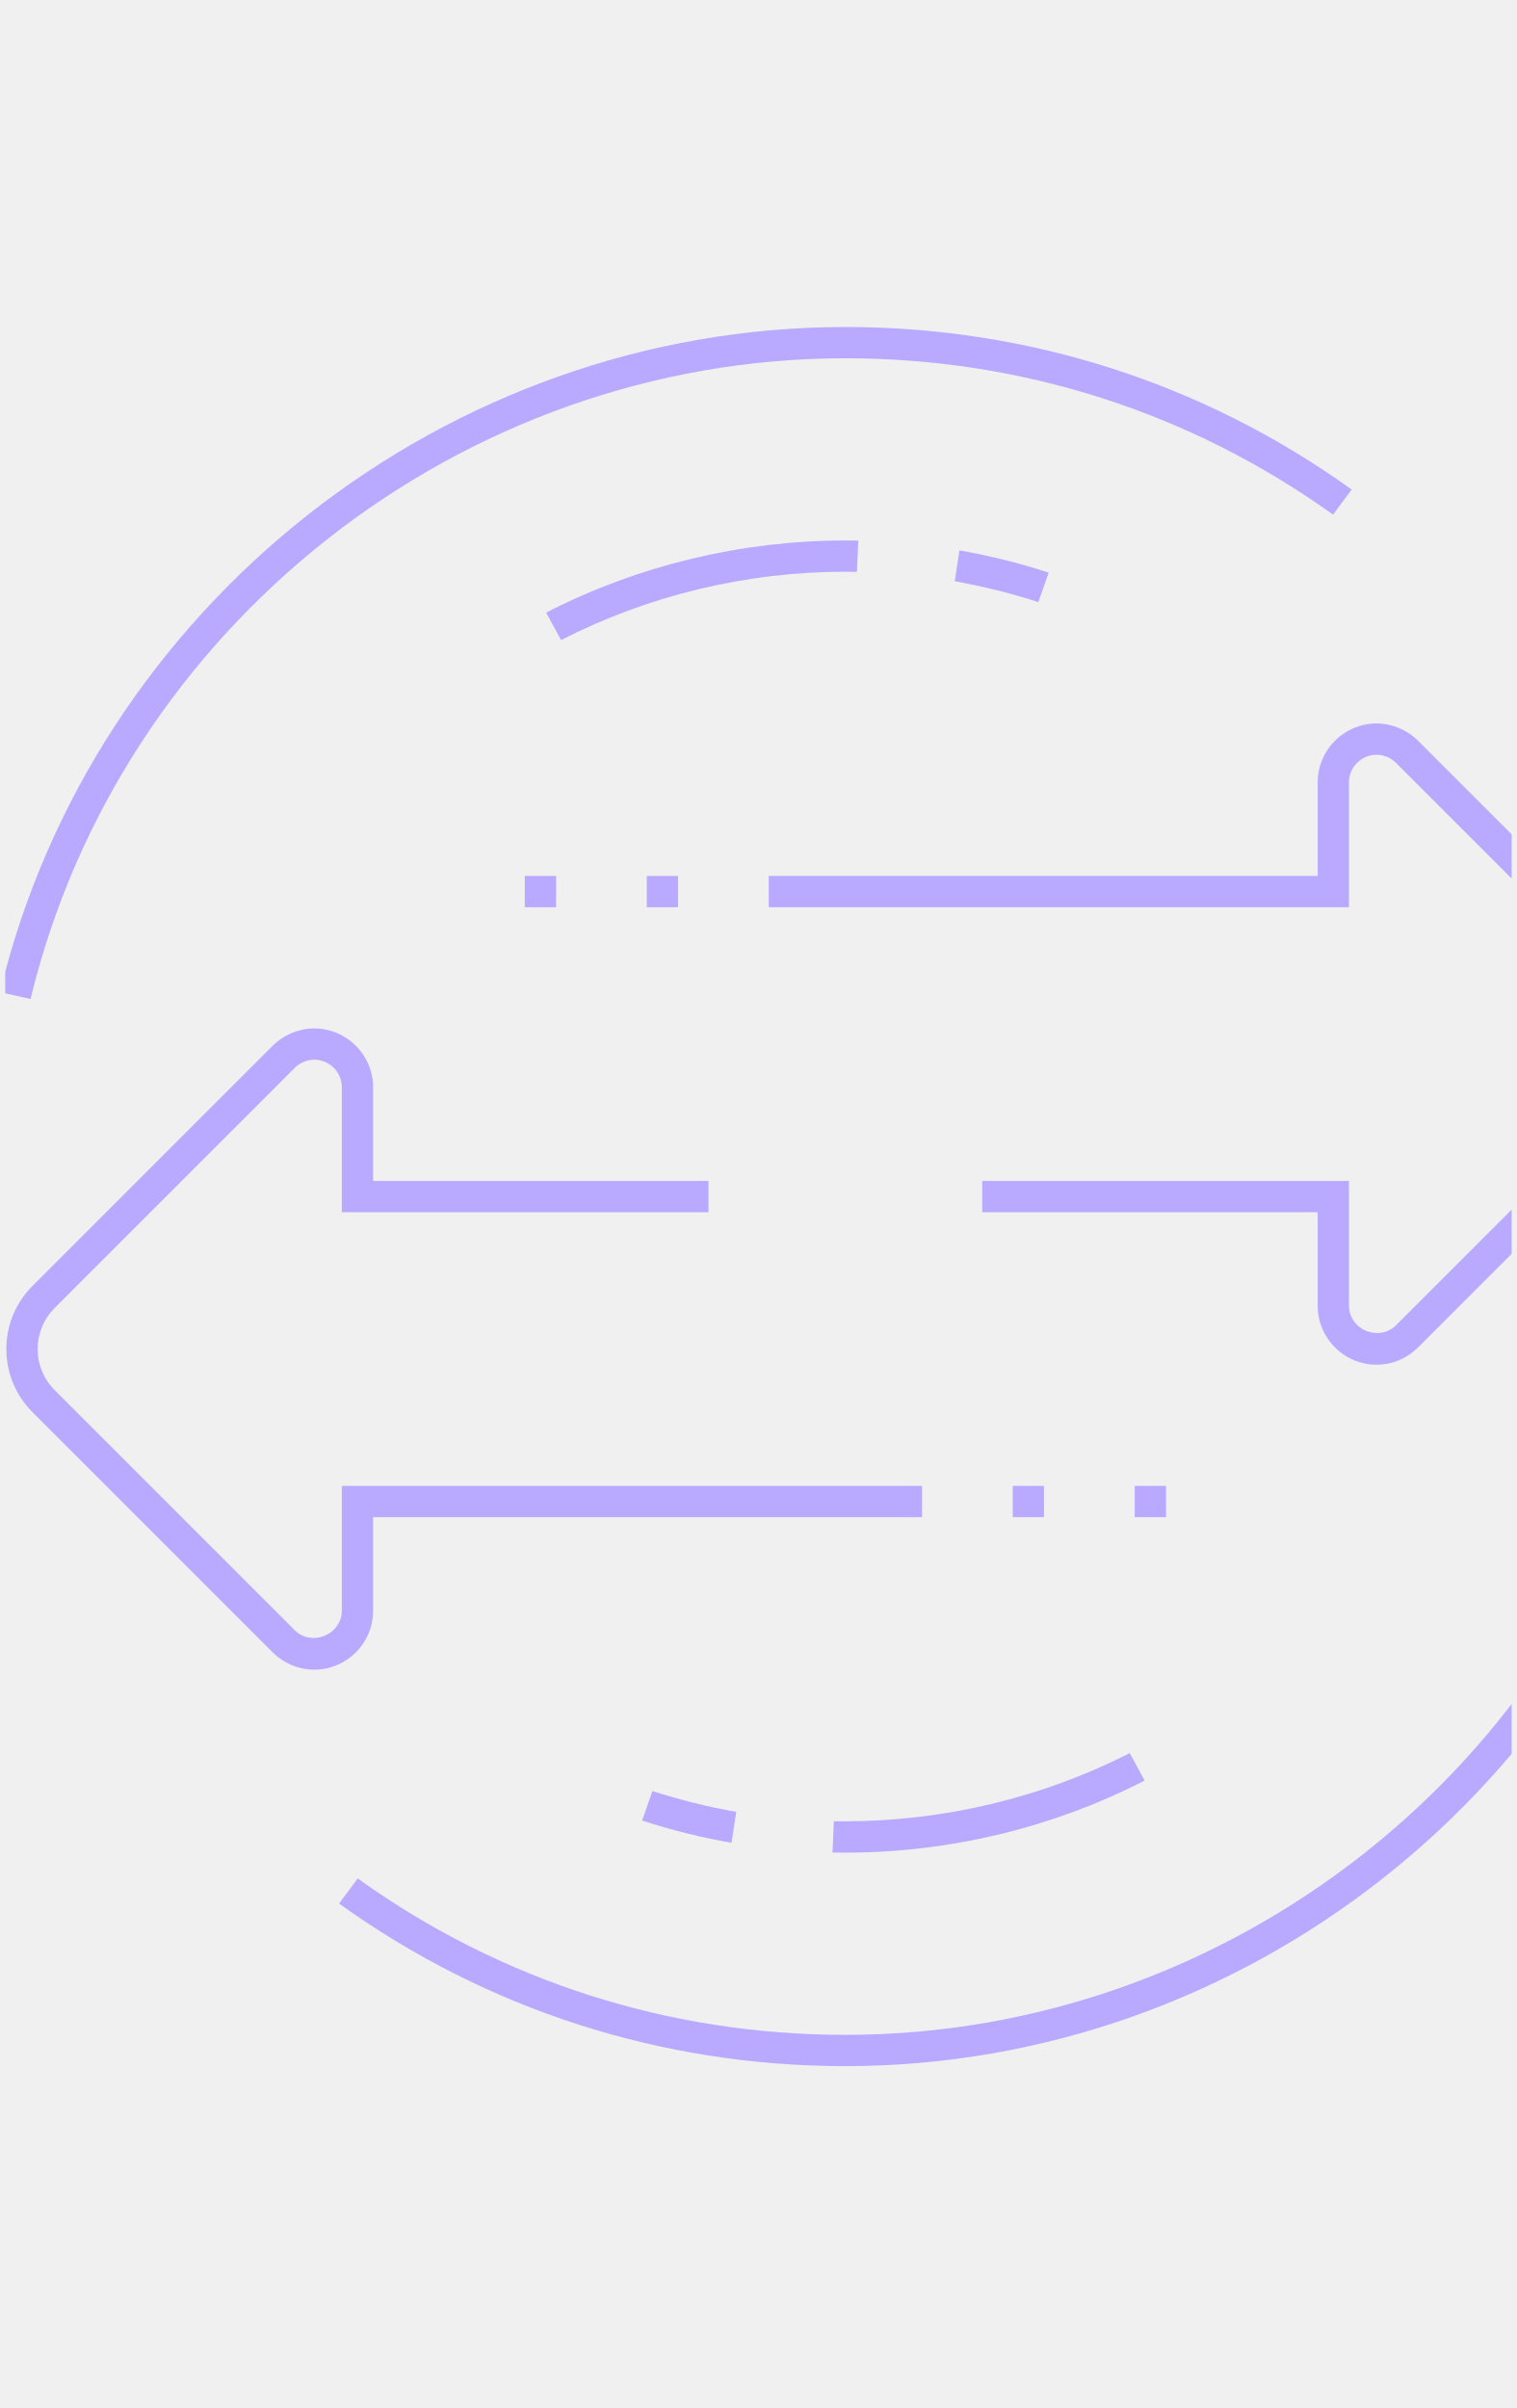
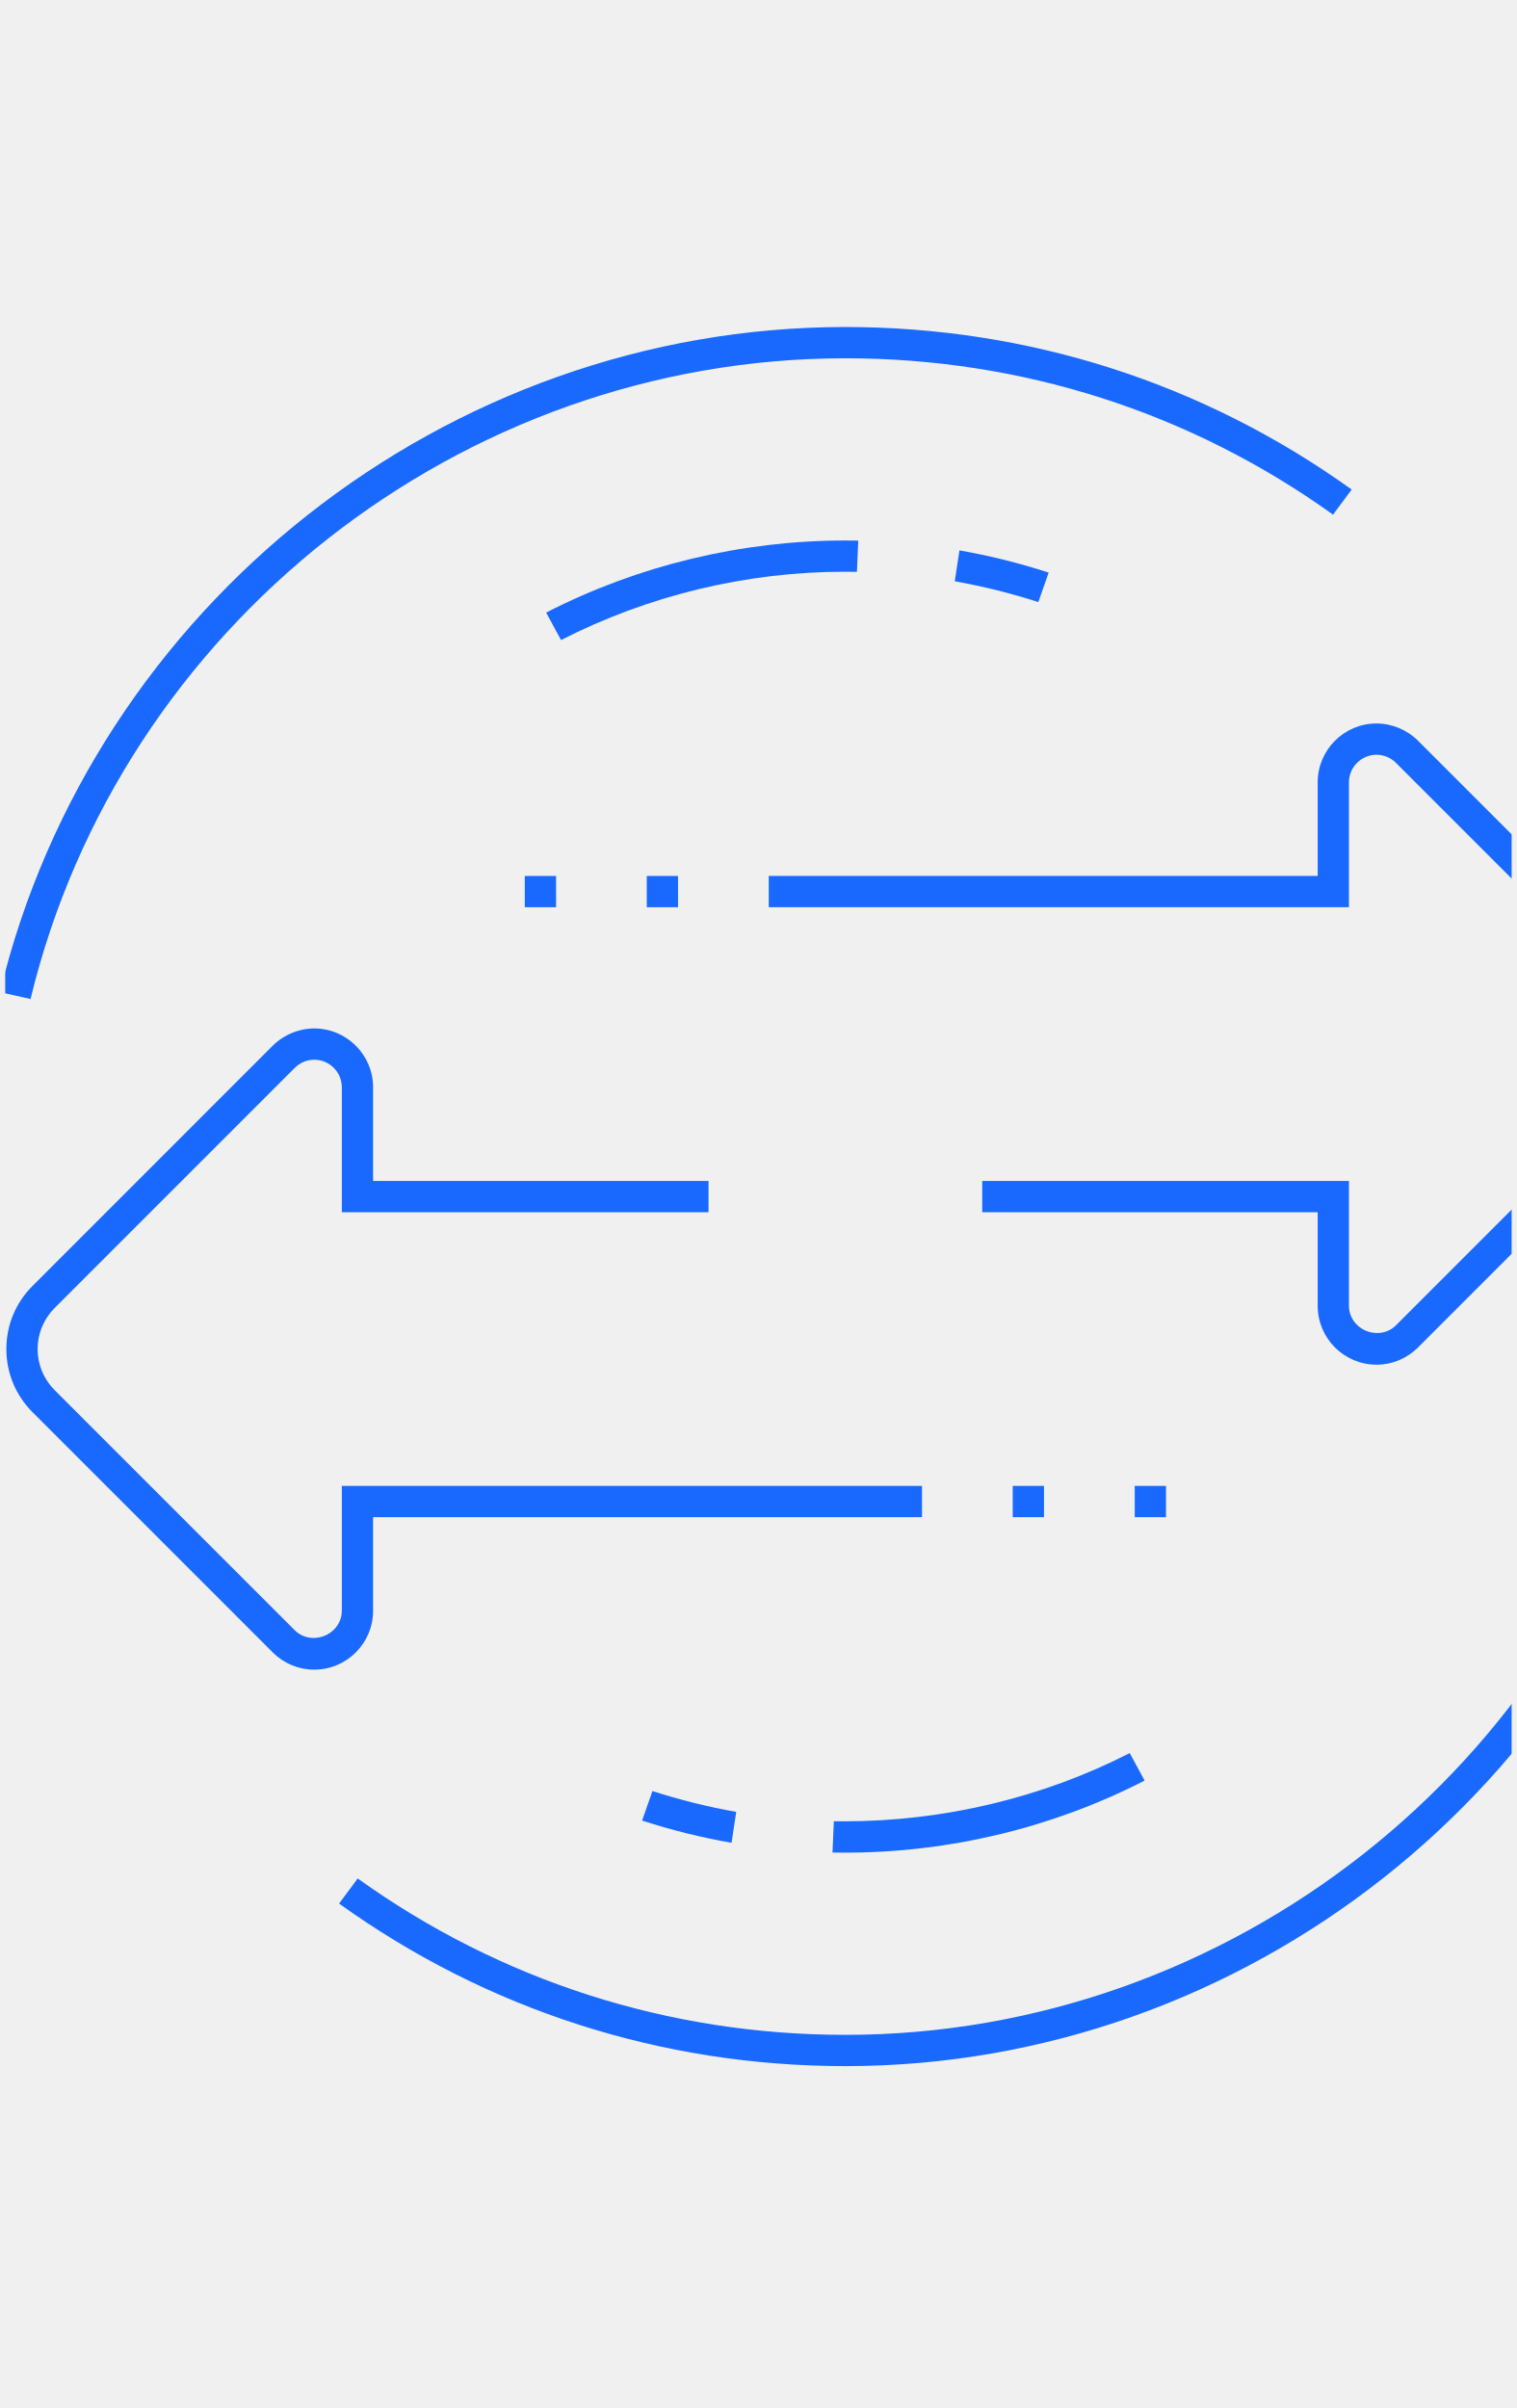
<svg xmlns="http://www.w3.org/2000/svg" xmlns:xlink="http://www.w3.org/1999/xlink" width="102px" height="162px" viewBox="0 0 102 162" version="1.1">
  <defs>
    <path d="M0,0 L83.35,0 C93.291,0 101.35,8.059 101.35,18 L101.35,144 C101.35,153.941 93.291,162 83.35,162 L0,162 L0,162 L0,0 Z" id="path-1" />
    <polygon id="path-3" points="0 117 113.75 117 113.75 0 0 0" />
  </defs>
  <g id="页面-1" stroke="none" stroke-width="1" fill="none" fill-rule="evenodd">
    <g id="Shield-mining-pc" transform="translate(-1188, -118)">
      <g id="编组-3" transform="translate(150, 118)">
        <g id="默认大icon" transform="translate(1038.35, 0)">
          <mask id="mask-2" fill="white">
            <use xlink:href="#path-1" />
          </mask>
          <g id="path-1" />
          <g id="编组" mask="url(#mask-2)">
            <g transform="translate(-0.349973, 22)">
-               <path d="M92.608,69.811 C90.426,69.811 88.651,68.035 88.651,65.853 L88.651,59.551 L66.082,59.551 L66.082,57.449 L90.754,57.449 L90.754,65.853 C90.754,66.861 91.607,67.68 92.655,67.68 C93.135,67.68 93.584,67.496 93.917,67.16 L110.077,50.999 C110.813,50.269 111.219,49.288 111.219,48.242 C111.219,47.203 110.814,46.224 110.079,45.483 L93.916,29.322 C93.569,28.974 93.092,28.776 92.608,28.776 C91.585,28.78 90.754,29.613 90.754,30.631 L90.754,39.035 L51.719,39.035 L51.719,36.931 L88.651,36.931 L88.651,30.631 C88.651,28.453 90.42,26.677 92.595,26.672 C93.643,26.672 94.662,27.096 95.402,27.834 L111.564,43.995 C112.698,45.13 113.323,46.638 113.323,48.242 C113.323,49.846 112.698,51.355 111.562,52.489 L95.403,68.648 C94.654,69.397 93.662,69.811 92.608,69.811" id="Fill-1" stroke="none" fill="#B9AAFF" fill-rule="evenodd" />
-               <path d="M21.143,90.327 C20.089,90.327 19.097,89.915 18.347,89.166 L2.186,73.005 C1.052,71.87 0.427,70.362 0.427,68.759 C0.427,67.155 1.052,65.647 2.186,64.513 L18.347,48.351 C19.088,47.614 20.108,47.189 21.143,47.189 C23.329,47.194 25.1,48.97 25.1,51.146 L25.1,57.448 L47.668,57.448 L47.668,59.552 L22.997,59.552 L22.997,51.146 C22.997,50.129 22.167,49.297 21.149,49.293 C20.659,49.293 20.18,49.493 19.832,49.84 L3.673,66 C2.936,66.74 2.531,67.719 2.531,68.759 C2.531,69.798 2.936,70.777 3.671,71.516 L19.834,87.679 C20.168,88.012 20.615,88.194 21.093,88.194 C22.143,88.194 22.997,87.376 22.997,86.37 L22.997,77.965 L62.031,77.965 L62.031,80.069 L25.1,80.069 L25.1,86.37 C25.1,88.553 23.325,90.327 21.143,90.327" id="Fill-3" stroke="none" fill="#B9AAFF" fill-rule="evenodd" />
-               <path d="M56.875,102.638 C56.585,102.638 56.297,102.636 56.009,102.63 L56.1,100.526 C56.324,100.529 56.55,100.531 56.774,100.531 C63.497,100.531 70.124,98.946 76.005,95.94 L77.007,97.788 C70.821,100.964 63.883,102.638 56.875,102.638" id="Fill-5" stroke="none" fill="#B9AAFF" fill-rule="evenodd" />
-               <path d="M49.216,101.976 C47.178,101.62 45.161,101.118 43.198,100.479 L43.895,98.494 C45.734,99.088 47.622,99.559 49.532,99.896 L49.216,101.976 Z" id="Fill-7" stroke="none" fill="#B9AAFF" fill-rule="evenodd" />
-               <path d="M56.875,117 C44.535,117 32.779,113.222 22.812,106.063 L24.066,104.375 C33.668,111.262 44.989,114.896 56.875,114.896 C82.75,114.896 105.644,96.829 111.695,71.792 L113.75,72.25 C107.484,98.241 83.727,117 56.875,117" id="Fill-9" stroke="none" fill="#B9AAFF" fill-rule="evenodd" />
-               <path d="M36.743,19.212 C42.93,16.037 49.868,14.362 56.875,14.362 C57.165,14.362 57.454,14.365 57.742,14.37 L57.652,16.471 C57.391,16.466 57.132,16.463 56.871,16.463 C50.22,16.463 43.629,18.05 37.746,21.061 L36.743,19.212 Z" id="Fill-11" stroke="none" fill="#B9AAFF" fill-rule="evenodd" />
-               <path d="M69.856,18.506 C68.022,17.913 66.138,17.444 64.233,17.106 L64.549,15.027 C66.578,15.382 68.588,15.883 70.552,16.522 L69.856,18.506 Z" id="Fill-13" stroke="none" fill="#B9AAFF" fill-rule="evenodd" />
-               <path d="M0,44.75 C6.267,18.759 30.024,0 56.875,0 C69.212,0 80.967,3.777 90.938,10.934 L89.683,12.623 C80.077,5.737 68.757,2.104 56.875,2.104 C31.001,2.104 8.107,20.171 2.055,45.208 L0,44.75 Z" id="Fill-15" stroke="none" fill="#B9AAFF" fill-rule="evenodd" />
+               <path d="M92.608,69.811 C90.426,69.811 88.651,68.035 88.651,65.853 L88.651,59.551 L66.082,59.551 L66.082,57.449 L90.754,57.449 L90.754,65.853 C90.754,66.861 91.607,67.68 92.655,67.68 C93.135,67.68 93.584,67.496 93.917,67.16 L110.077,50.999 C110.813,50.269 111.219,49.288 111.219,48.242 C111.219,47.203 110.814,46.224 110.079,45.483 L93.916,29.322 C93.569,28.974 93.092,28.776 92.608,28.776 C91.585,28.78 90.754,29.613 90.754,30.631 L90.754,39.035 L51.719,39.035 L51.719,36.931 L88.651,36.931 L88.651,30.631 C88.651,28.453 90.42,26.677 92.595,26.672 C93.643,26.672 94.662,27.096 95.402,27.834 L111.564,43.995 C112.698,45.13 113.323,46.638 113.323,48.242 C113.323,49.846 112.698,51.355 111.562,52.489 L95.403,68.648 C94.654,69.397 93.662,69.811 92.608,69.811" id="Fill-1" stroke="none" fill="#1969FF" fill-rule="evenodd" />
+               <path d="M21.143,90.327 C20.089,90.327 19.097,89.915 18.347,89.166 L2.186,73.005 C1.052,71.87 0.427,70.362 0.427,68.759 C0.427,67.155 1.052,65.647 2.186,64.513 L18.347,48.351 C19.088,47.614 20.108,47.189 21.143,47.189 C23.329,47.194 25.1,48.97 25.1,51.146 L25.1,57.448 L47.668,57.448 L47.668,59.552 L22.997,59.552 L22.997,51.146 C22.997,50.129 22.167,49.297 21.149,49.293 C20.659,49.293 20.18,49.493 19.832,49.84 L3.673,66 C2.936,66.74 2.531,67.719 2.531,68.759 C2.531,69.798 2.936,70.777 3.671,71.516 L19.834,87.679 C20.168,88.012 20.615,88.194 21.093,88.194 C22.143,88.194 22.997,87.376 22.997,86.37 L22.997,77.965 L62.031,77.965 L62.031,80.069 L25.1,80.069 L25.1,86.37 C25.1,88.553 23.325,90.327 21.143,90.327" id="Fill-3" stroke="none" fill="#1969FF" fill-rule="evenodd" />
+               <path d="M56.875,102.638 C56.585,102.638 56.297,102.636 56.009,102.63 L56.1,100.526 C56.324,100.529 56.55,100.531 56.774,100.531 C63.497,100.531 70.124,98.946 76.005,95.94 L77.007,97.788 C70.821,100.964 63.883,102.638 56.875,102.638" id="Fill-5" stroke="none" fill="#1969FF" fill-rule="evenodd" />
+               <path d="M49.216,101.976 C47.178,101.62 45.161,101.118 43.198,100.479 L43.895,98.494 C45.734,99.088 47.622,99.559 49.532,99.896 L49.216,101.976 Z" id="Fill-7" stroke="none" fill="#1969FF" fill-rule="evenodd" />
+               <path d="M56.875,117 C44.535,117 32.779,113.222 22.812,106.063 L24.066,104.375 C33.668,111.262 44.989,114.896 56.875,114.896 C82.75,114.896 105.644,96.829 111.695,71.792 L113.75,72.25 C107.484,98.241 83.727,117 56.875,117" id="Fill-9" stroke="none" fill="#1969FF" fill-rule="evenodd" />
+               <path d="M36.743,19.212 C42.93,16.037 49.868,14.362 56.875,14.362 C57.165,14.362 57.454,14.365 57.742,14.37 L57.652,16.471 C57.391,16.466 57.132,16.463 56.871,16.463 C50.22,16.463 43.629,18.05 37.746,21.061 L36.743,19.212 Z" id="Fill-11" stroke="none" fill="#1969FF" fill-rule="evenodd" />
+               <path d="M69.856,18.506 C68.022,17.913 66.138,17.444 64.233,17.106 L64.549,15.027 C66.578,15.382 68.588,15.883 70.552,16.522 L69.856,18.506 Z" id="Fill-13" stroke="none" fill="#1969FF" fill-rule="evenodd" />
+               <path d="M0,44.75 C6.267,18.759 30.024,0 56.875,0 C69.212,0 80.967,3.777 90.938,10.934 L89.683,12.623 C80.077,5.737 68.757,2.104 56.875,2.104 C31.001,2.104 8.107,20.171 2.055,45.208 L0,44.75 Z" id="Fill-15" stroke="none" fill="#1969FF" fill-rule="evenodd" />
              <mask id="mask-4" fill="white">
                <use xlink:href="#path-3" />
              </mask>
              <g id="Clip-18" stroke="none" fill="none" />
-               <polygon id="Fill-17" stroke="none" fill="#B9AAFF" fill-rule="evenodd" mask="url(#mask-4)" points="43.513 39.035 45.617 39.035 45.617 36.931 43.513 36.931" />
-               <polygon id="Fill-19" stroke="none" fill="#B9AAFF" fill-rule="evenodd" mask="url(#mask-4)" points="35.307 39.035 37.411 39.035 37.411 36.931 35.307 36.931" />
-               <polygon id="Fill-20" stroke="none" fill="#B9AAFF" fill-rule="evenodd" mask="url(#mask-4)" points="68.134 80.069 70.238 80.069 70.238 77.965 68.134 77.965" />
-               <polygon id="Fill-21" stroke="none" fill="#B9AAFF" fill-rule="evenodd" mask="url(#mask-4)" points="76.341 80.069 78.445 80.069 78.445 77.965 76.341 77.965" />
+               <polygon id="Fill-17" stroke="none" fill="#1969FF" fill-rule="evenodd" mask="url(#mask-4)" points="43.513 39.035 45.617 39.035 45.617 36.931 43.513 36.931" />
+               <polygon id="Fill-19" stroke="none" fill="#1969FF" fill-rule="evenodd" mask="url(#mask-4)" points="35.307 39.035 37.411 39.035 37.411 36.931 35.307 36.931" />
+               <polygon id="Fill-20" stroke="none" fill="#1969FF" fill-rule="evenodd" mask="url(#mask-4)" points="68.134 80.069 70.238 80.069 70.238 77.965 68.134 77.965" />
+               <polygon id="Fill-21" stroke="none" fill="#1969FF" fill-rule="evenodd" mask="url(#mask-4)" points="76.341 80.069 78.445 80.069 78.445 77.965 76.341 77.965" />
            </g>
          </g>
        </g>
      </g>
    </g>
  </g>
</svg>
